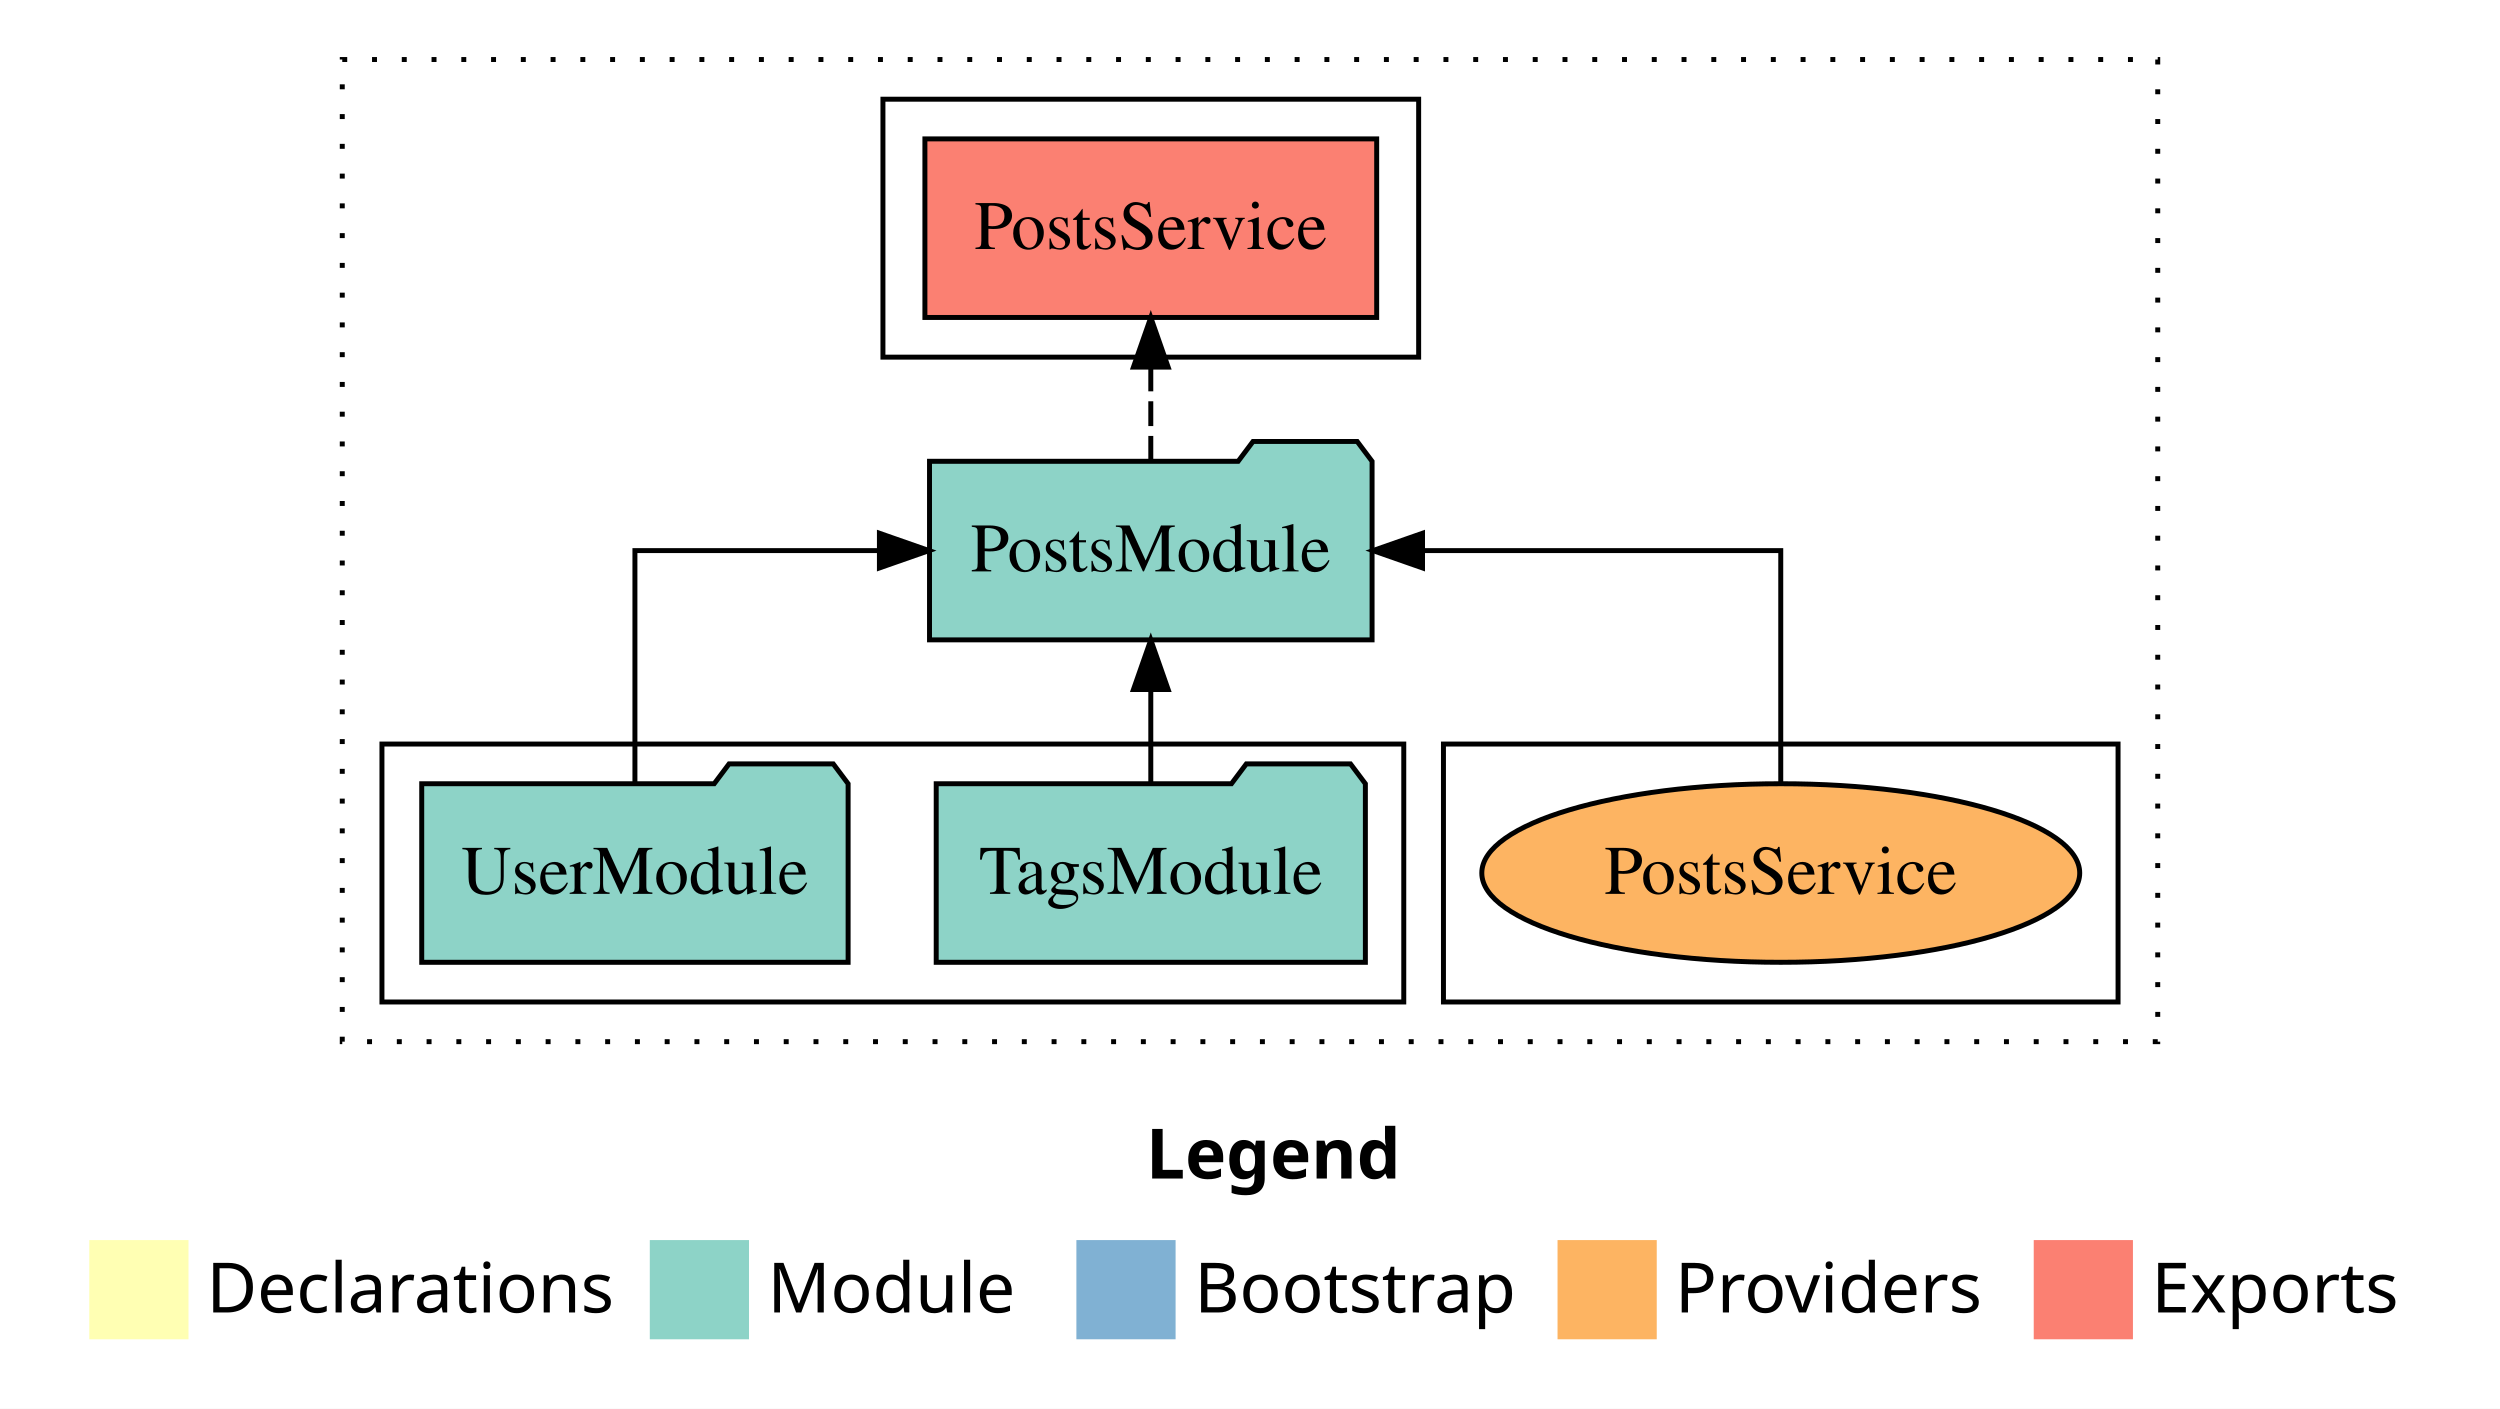
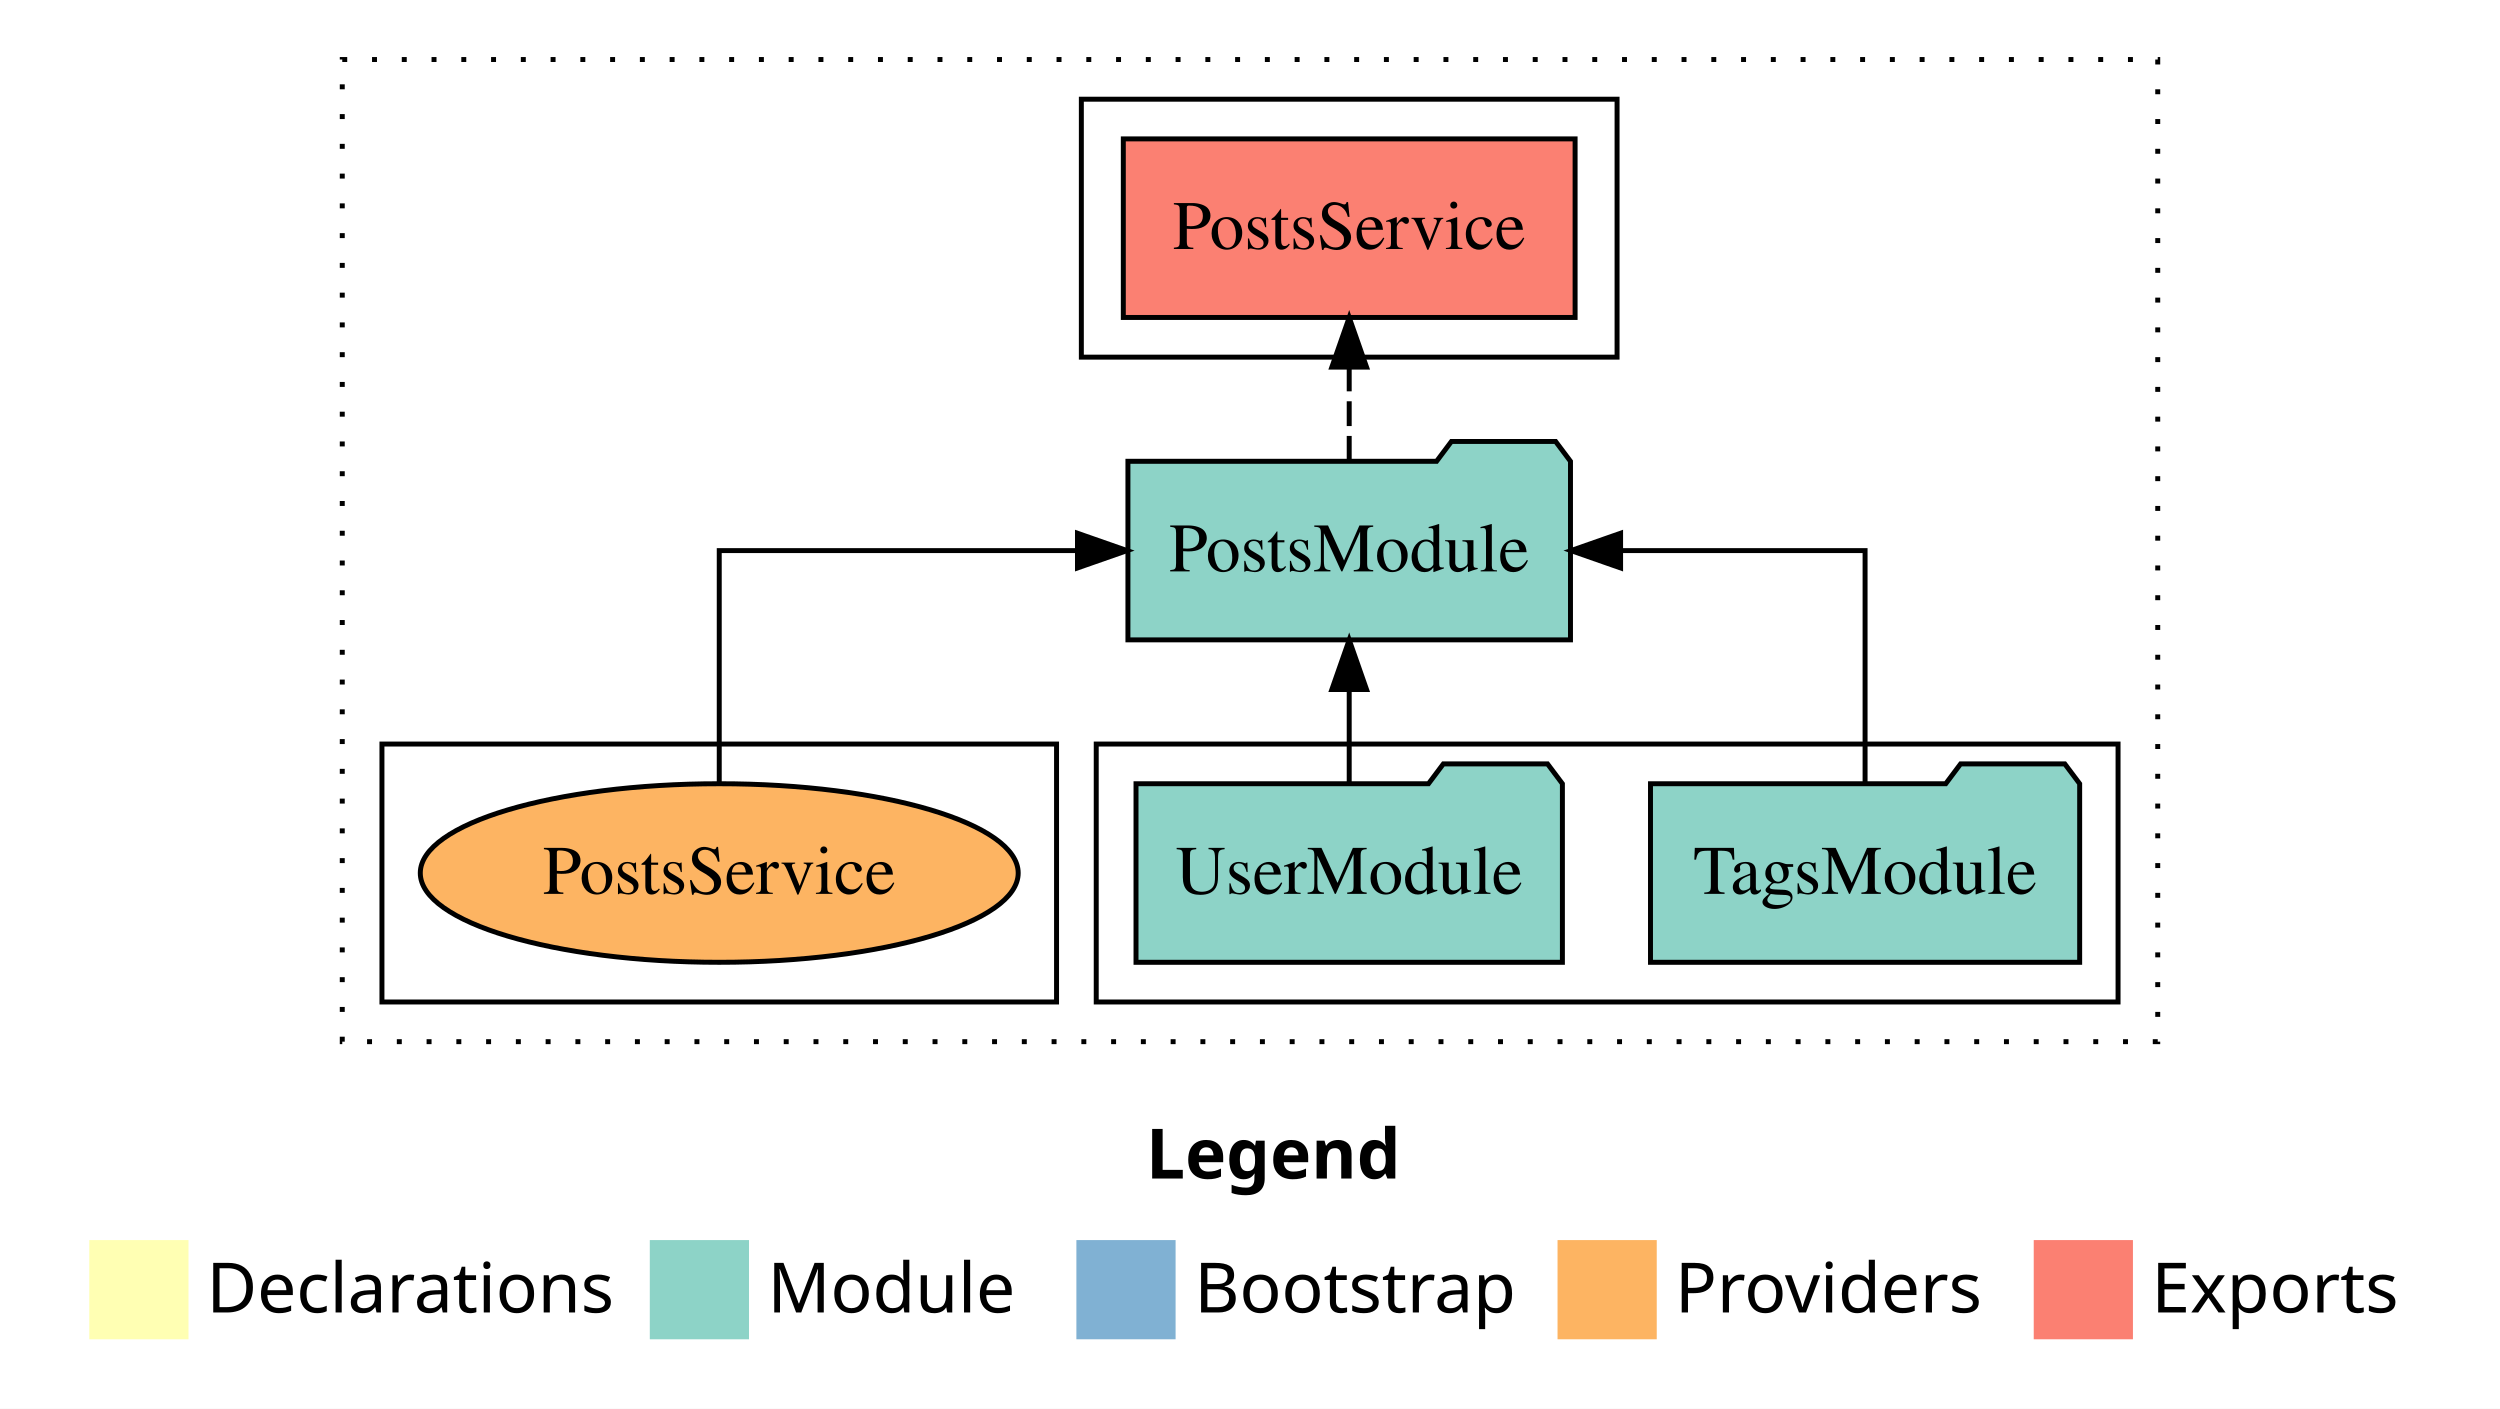
<svg xmlns="http://www.w3.org/2000/svg" width="504pt" height="284pt" viewBox="0.00 0.00 504.00 284.00">
  <g id="graph0" class="graph" transform="scale(1 1) rotate(0) translate(4 280)">
    <polygon fill="white" stroke="transparent" points="-4,4 -4,-280 500,-280 500,4 -4,4" />
    <text text-anchor="start" x="227.01" y="-42.4" font-family="Times-12" font-weight="bold" font-size="14.00">Legend</text>
    <polygon fill="#ffffb3" stroke="transparent" points="14,-10 14,-30 34,-30 34,-10 14,-10" />
    <text text-anchor="start" x="37.63" y="-15.4" font-family="Times-12" font-size="14.00">  Declarations</text>
    <polygon fill="#8dd3c7" stroke="transparent" points="127,-10 127,-30 147,-30 147,-10 127,-10" />
    <text text-anchor="start" x="150.73" y="-15.4" font-family="Times-12" font-size="14.00">  Module</text>
    <polygon fill="#80b1d3" stroke="transparent" points="213,-10 213,-30 233,-30 233,-10 213,-10" />
    <text text-anchor="start" x="236.78" y="-15.4" font-family="Times-12" font-size="14.00">  Bootstrap</text>
    <polygon fill="#fdb462" stroke="transparent" points="310,-10 310,-30 330,-30 330,-10 310,-10" />
    <text text-anchor="start" x="333.67" y="-15.4" font-family="Times-12" font-size="14.00">  Providers</text>
    <polygon fill="#fb8072" stroke="transparent" points="406,-10 406,-30 426,-30 426,-10 406,-10" />
    <text text-anchor="start" x="429.73" y="-15.4" font-family="Times-12" font-size="14.00">  Exports</text>
    <g id="clust1" class="cluster">
      <polygon fill="none" stroke="black" stroke-dasharray="1,5" points="65,-70 65,-268 431,-268 431,-70 65,-70" />
    </g>
+     <g id="clust3" class="cluster">
+       <polygon fill="none" stroke="black" points="217,-78 217,-130 423,-130 423,-78 217,-78" />
+     </g>
    <g id="clust4" class="cluster">
-       <polygon fill="none" stroke="black" points="174,-208 174,-260 282,-260 282,-208 174,-208" />
+       <polygon fill="none" stroke="black" points="214,-208 214,-260 322,-260 322,-208 214,-208" />
    </g>
    <g id="clust6" class="cluster">
-       <polygon fill="none" stroke="black" points="287,-78 287,-130 423,-130 423,-78 287,-78" />
-     </g>
-     <g id="clust3" class="cluster">
-       <polygon fill="none" stroke="black" points="73,-78 73,-130 279,-130 279,-78 73,-78" />
+       <polygon fill="none" stroke="black" points="73,-78 73,-130 209,-130 209,-78 73,-78" />
    </g>
    <g id="node1" class="node">
-       <polygon fill="#8dd3c7" stroke="black" points="271.26,-122 268.26,-126 247.26,-126 244.26,-122 184.74,-122 184.74,-86 271.26,-86 271.26,-122" />
-       <text text-anchor="middle" x="228" y="-99.8" font-family="Times,serif" font-size="14.00">TagsModule</text>
+       <polygon fill="#8dd3c7" stroke="black" points="415.26,-122 412.26,-126 391.26,-126 388.26,-122 328.74,-122 328.74,-86 415.26,-86 415.26,-122" />
+       <text text-anchor="middle" x="372" y="-99.8" font-family="Times,serif" font-size="14.00">TagsModule</text>
    </g>
    <g id="node3" class="node">
-       <polygon fill="#8dd3c7" stroke="black" points="272.61,-187 269.61,-191 248.61,-191 245.61,-187 183.39,-187 183.39,-151 272.61,-151 272.61,-187" />
-       <text text-anchor="middle" x="228" y="-164.8" font-family="Times,serif" font-size="14.00">PostsModule</text>
+       <polygon fill="#8dd3c7" stroke="black" points="312.61,-187 309.61,-191 288.61,-191 285.61,-187 223.39,-187 223.39,-151 312.61,-151 312.61,-187" />
+       <text text-anchor="middle" x="268" y="-164.8" font-family="Times,serif" font-size="14.00">PostsModule</text>
    </g>
    <g id="edge1" class="edge">
-       <path fill="none" stroke="black" d="M228,-122.11C228,-122.11 228,-140.99 228,-140.99" />
-       <polygon fill="black" stroke="black" points="224.5,-140.99 228,-150.99 231.5,-140.99 224.5,-140.99" />
+       <path fill="none" stroke="black" d="M372,-122.11C372,-141.34 372,-169 372,-169 372,-169 322.71,-169 322.71,-169" />
+       <polygon fill="black" stroke="black" points="322.71,-165.5 312.71,-169 322.71,-172.5 322.71,-165.5" />
    </g>
    <g id="node2" class="node">
-       <polygon fill="#8dd3c7" stroke="black" points="166.98,-122 163.98,-126 142.98,-126 139.98,-122 81.02,-122 81.02,-86 166.98,-86 166.98,-122" />
-       <text text-anchor="middle" x="124" y="-99.8" font-family="Times,serif" font-size="14.00">UserModule</text>
+       <polygon fill="#8dd3c7" stroke="black" points="310.98,-122 307.98,-126 286.98,-126 283.98,-122 225.02,-122 225.02,-86 310.98,-86 310.98,-122" />
+       <text text-anchor="middle" x="268" y="-99.8" font-family="Times,serif" font-size="14.00">UserModule</text>
    </g>
    <g id="edge2" class="edge">
-       <path fill="none" stroke="black" d="M124,-122.11C124,-141.34 124,-169 124,-169 124,-169 173.29,-169 173.29,-169" />
-       <polygon fill="black" stroke="black" points="173.29,-172.5 183.29,-169 173.29,-165.5 173.29,-172.5" />
+       <path fill="none" stroke="black" d="M268,-122.11C268,-122.11 268,-140.99 268,-140.99" />
+       <polygon fill="black" stroke="black" points="264.5,-140.99 268,-150.99 271.5,-140.99 264.5,-140.99" />
    </g>
    <g id="node4" class="node">
-       <polygon fill="#fb8072" stroke="black" points="273.54,-252 182.46,-252 182.46,-216 273.54,-216 273.54,-252" />
-       <text text-anchor="middle" x="228" y="-229.8" font-family="Times,serif" font-size="14.00">PostsService </text>
+       <polygon fill="#fb8072" stroke="black" points="313.54,-252 222.46,-252 222.46,-216 313.54,-216 313.54,-252" />
+       <text text-anchor="middle" x="268" y="-229.8" font-family="Times,serif" font-size="14.00">PostsService </text>
    </g>
    <g id="edge3" class="edge">
-       <path fill="none" stroke="black" stroke-dasharray="5,2" d="M228,-187.11C228,-187.11 228,-205.99 228,-205.99" />
-       <polygon fill="black" stroke="black" points="224.5,-205.99 228,-215.99 231.5,-205.99 224.5,-205.99" />
+       <path fill="none" stroke="black" stroke-dasharray="5,2" d="M268,-187.11C268,-187.11 268,-205.99 268,-205.99" />
+       <polygon fill="black" stroke="black" points="264.5,-205.99 268,-215.99 271.5,-205.99 264.5,-205.99" />
    </g>
    <g id="node5" class="node">
-       <ellipse fill="#fdb462" stroke="black" cx="355" cy="-104" rx="60.27" ry="18" />
-       <text text-anchor="middle" x="355" y="-99.8" font-family="Times,serif" font-size="14.00">PostsService</text>
+       <ellipse fill="#fdb462" stroke="black" cx="141" cy="-104" rx="60.27" ry="18" />
+       <text text-anchor="middle" x="141" y="-99.8" font-family="Times,serif" font-size="14.00">PostsService</text>
    </g>
    <g id="edge4" class="edge">
-       <path fill="none" stroke="black" d="M355,-122.11C355,-141.34 355,-169 355,-169 355,-169 282.78,-169 282.78,-169" />
-       <polygon fill="black" stroke="black" points="282.78,-165.5 272.78,-169 282.78,-172.5 282.78,-165.5" />
+       <path fill="none" stroke="black" d="M141,-122.11C141,-141.34 141,-169 141,-169 141,-169 213.22,-169 213.22,-169" />
+       <polygon fill="black" stroke="black" points="213.22,-172.5 223.22,-169 213.22,-165.5 213.22,-172.5" />
    </g>
  </g>
</svg>
